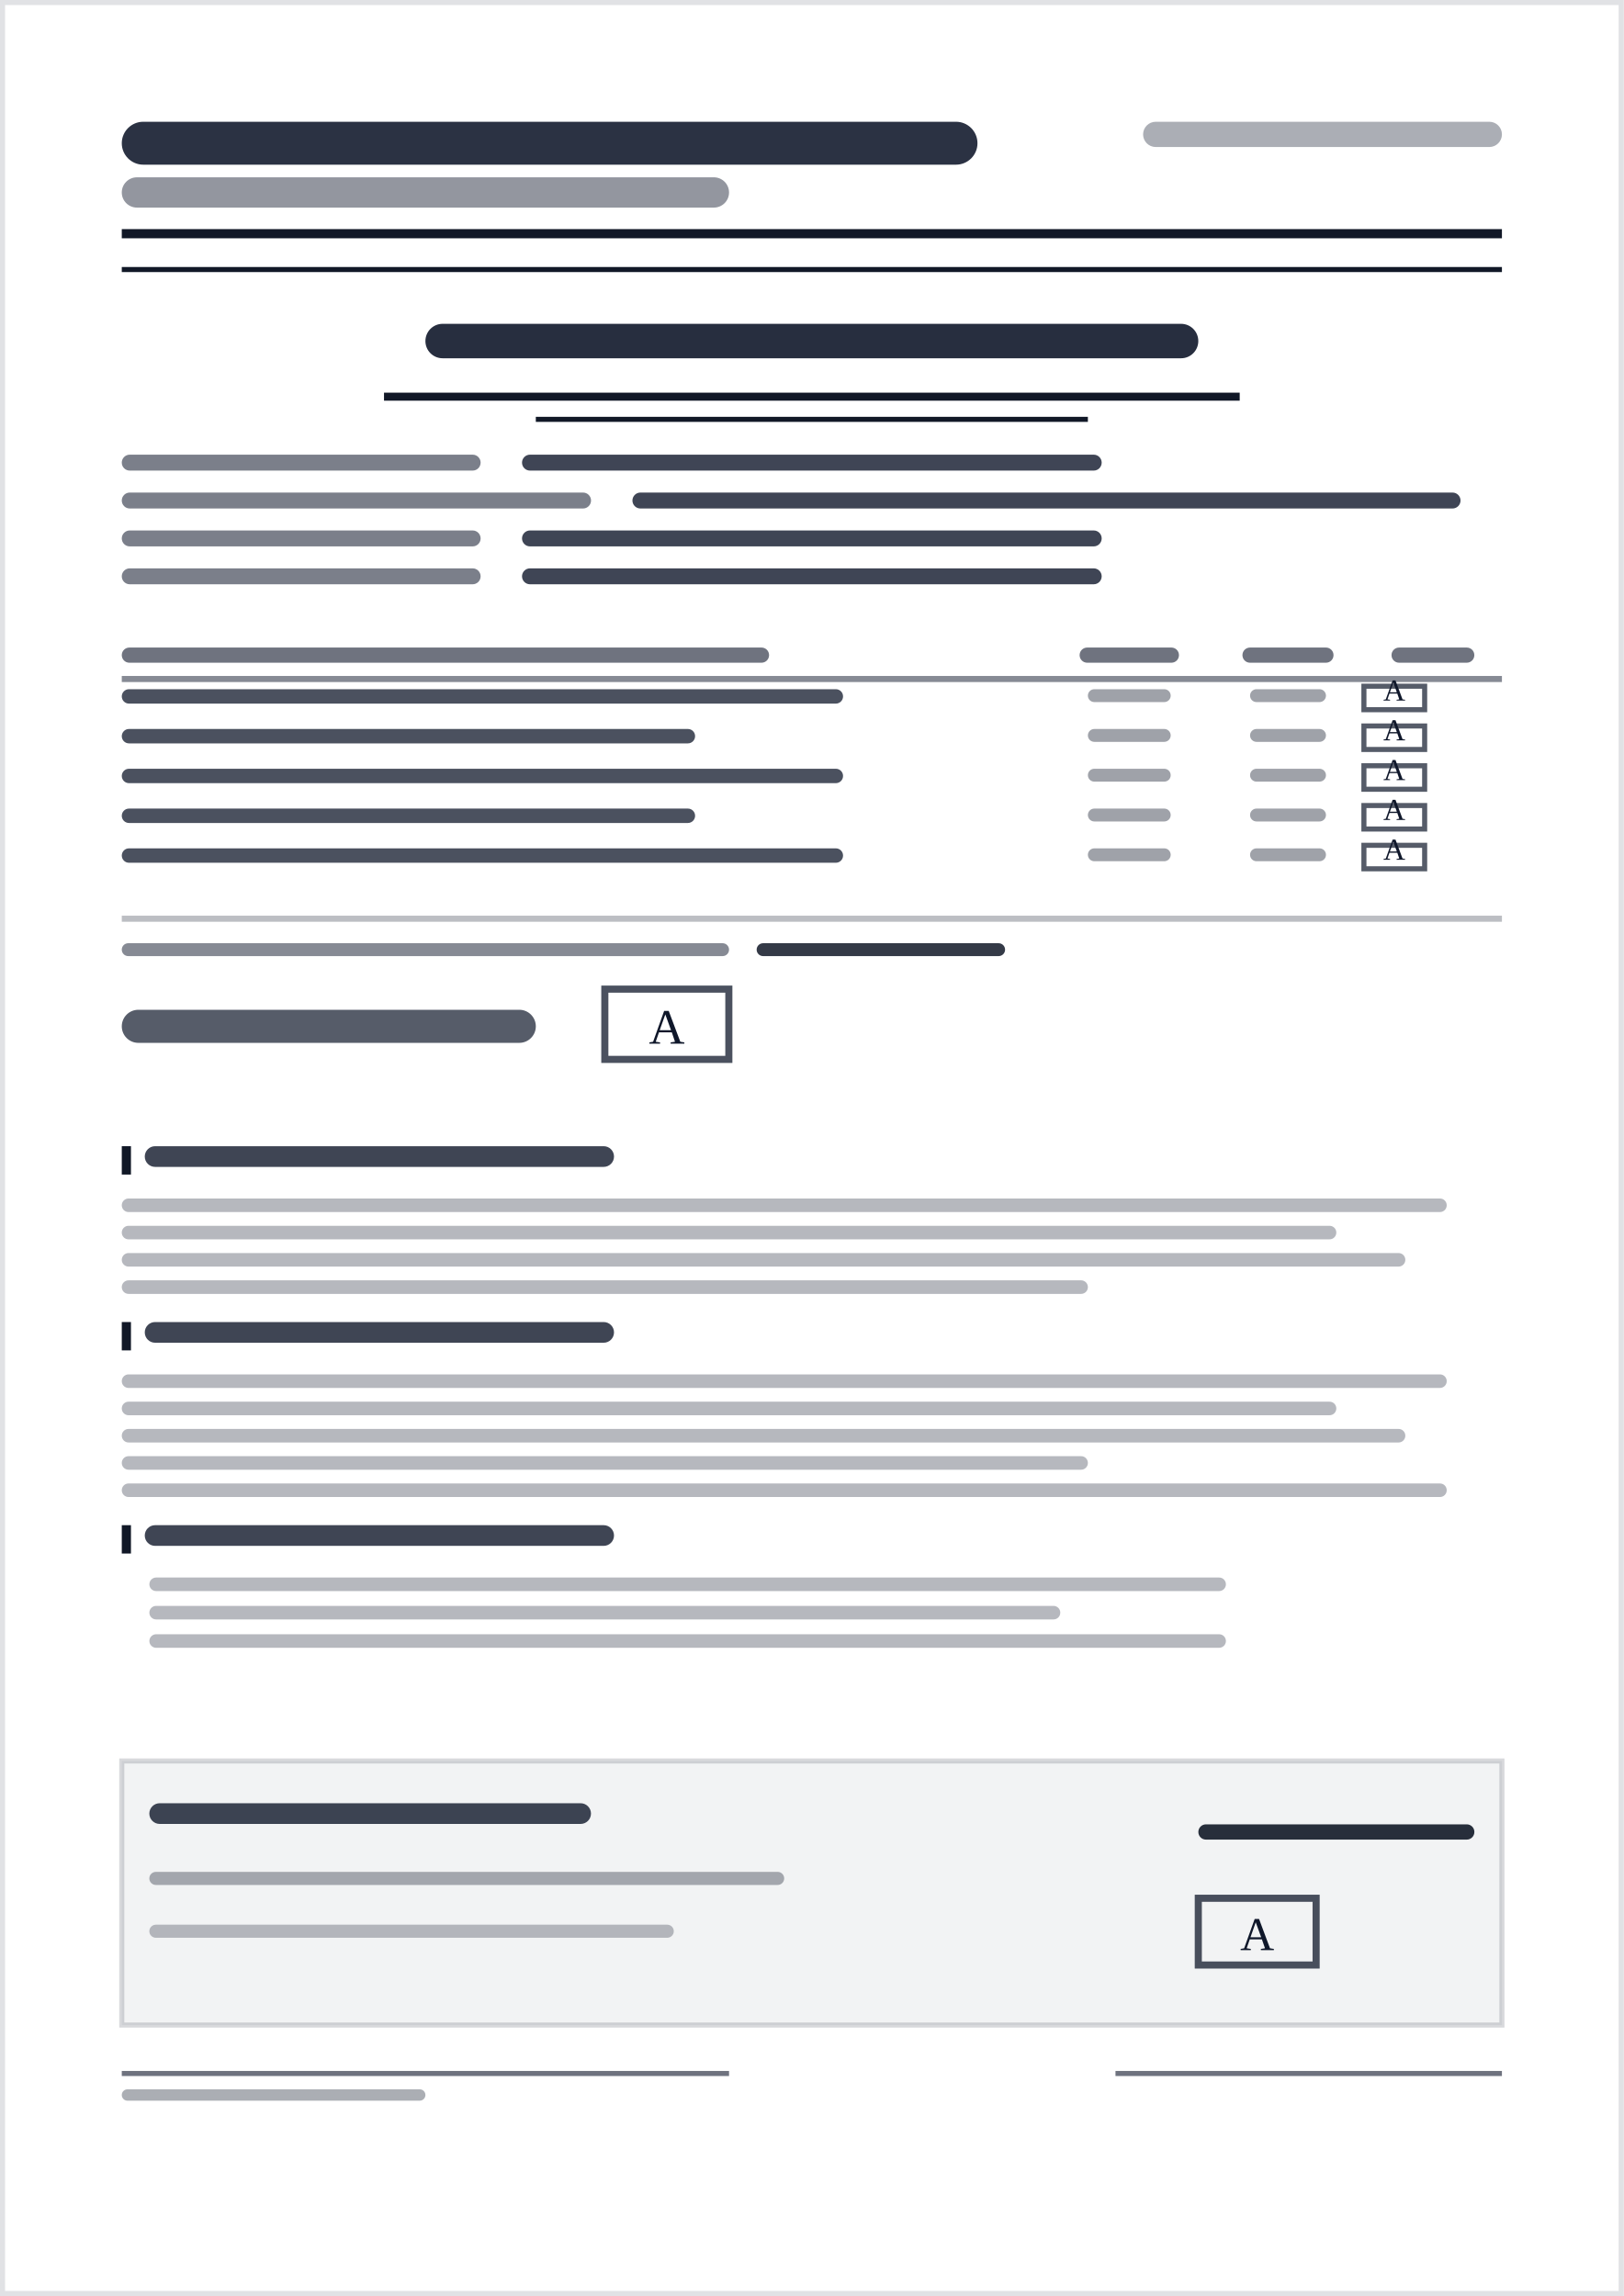
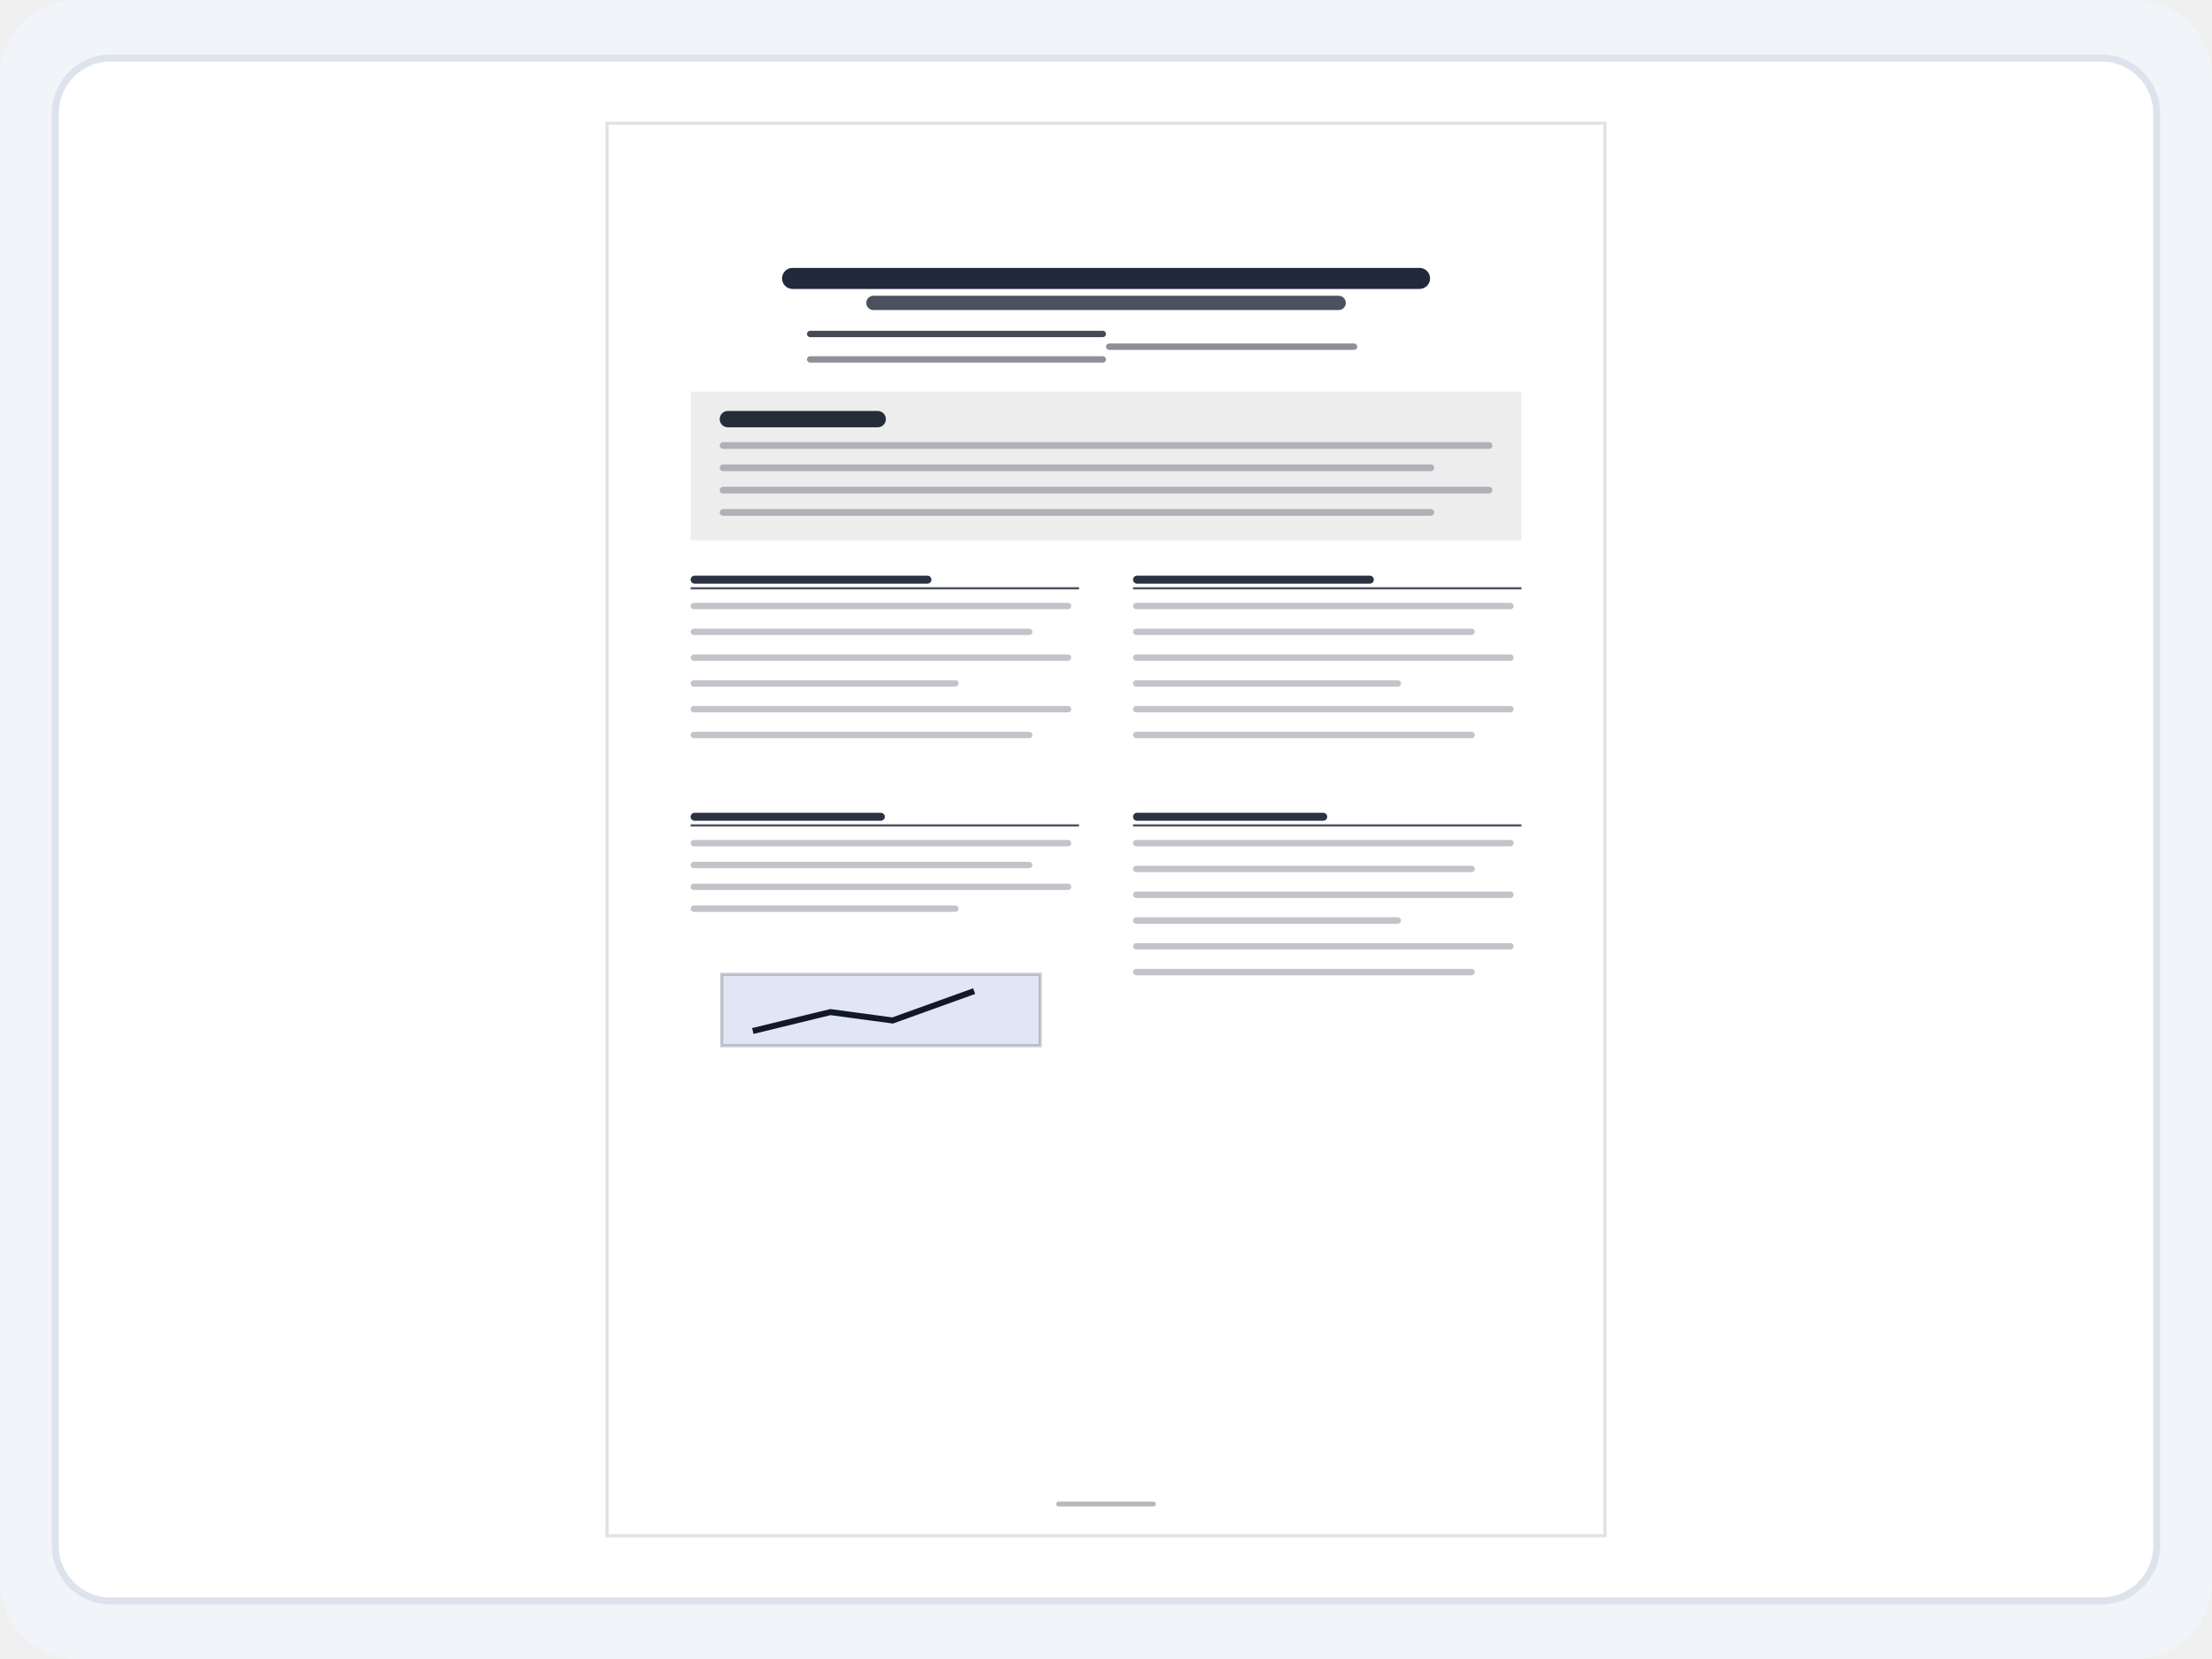
- <svg xmlns="http://www.w3.org/2000/svg" width="320" height="452.57" viewBox="0 0 320 452.57" role="img" aria-label="article-twocol template preview">
-   <rect width="320" height="452.57" fill="#FFFFFF" />
-   <rect x="0.5" y="0.5" width="319" height="451.57" fill="none" stroke="#0F172A1f" />
-   <rect x="24" y="24" width="168.64" height="8.46" rx="4.23" fill="#0F172A" opacity="0.88" />
-   <rect x="24" y="34.95" width="119.68" height="5.97" rx="2.99" fill="#0F172A" opacity="0.45" />
-   <rect x="225.28" y="24" width="70.72" height="4.98" rx="2.49" fill="#0F172A" opacity="0.35" />
-   <rect x="24" y="45.16" width="272" height="1.81" fill="#111827" />
-   <rect x="24" y="52.63" width="272" height="1" fill="#111827" />
-   <rect x="83.84" y="63.83" width="152.32" height="6.79" rx="3.39" fill="#0F172A" opacity="0.9" />
-   <rect x="75.68" y="77.4" width="168.64" height="1.58" fill="#111827" />
-   <rect x="105.6" y="82.16" width="108.8" height="1" fill="#111827" />
-   <rect x="24" y="89.62" width="70.72" height="3.14" rx="1.57" fill="#0F172A8c" opacity="1" />
-   <rect x="102.88" y="89.62" width="114.24" height="3.14" rx="1.57" fill="#0F172A" opacity="0.8" />
-   <rect x="24" y="97.09" width="92.48" height="3.14" rx="1.57" fill="#0F172A8c" opacity="1" />
-   <rect x="124.64" y="97.09" width="163.2" height="3.14" rx="1.57" fill="#0F172A" opacity="0.8" />
-   <rect x="24" y="104.56" width="70.72" height="3.14" rx="1.57" fill="#0F172A8c" opacity="1" />
-   <rect x="102.88" y="104.56" width="114.24" height="3.14" rx="1.57" fill="#0F172A" opacity="0.8" />
-   <rect x="24" y="112.03" width="70.72" height="3.14" rx="1.57" fill="#0F172A8c" opacity="1" />
-   <rect x="102.88" y="112.03" width="114.24" height="3.14" rx="1.57" fill="#0F172A" opacity="0.8" />
-   <rect x="24" y="127.64" width="127.57" height="2.99" rx="1.49" fill="#0F172A99" opacity="1" />
-   <rect x="212.77" y="127.64" width="19.58" height="2.99" rx="1.49" fill="#0F172A99" opacity="1" />
-   <rect x="244.86" y="127.64" width="17.95" height="2.99" rx="1.49" fill="#0F172A99" opacity="1" />
-   <rect x="274.24" y="127.64" width="16.32" height="2.99" rx="1.49" fill="#0F172A99" opacity="1" />
-   <rect x="24" y="133.24" width="272" height="1.2" fill="#0F172A80" />
-   <rect x="24" y="135.85" width="142.15" height="2.84" rx="1.42" fill="#0F172Abf" opacity="1" />
-   <rect x="214.4" y="135.85" width="16.32" height="2.54" rx="1.27" fill="#0F172A66" opacity="1" />
-   <rect x="246.36" y="135.85" width="14.96" height="2.54" rx="1.27" fill="#0F172A66" opacity="1" />
-   <rect x="268.8" y="135.26" width="11.97" height="4.63" fill="none" stroke="#0F172Ab3" stroke-width="1" />
-   <text x="274.78" y="138.09" font-size="6" text-anchor="middle" font-family="Times New Roman, serif" fill="#0F172A">A</text>
-   <rect x="24" y="143.69" width="112.99" height="2.84" rx="1.42" fill="#0F172Abf" opacity="1" />
-   <rect x="214.4" y="143.69" width="16.32" height="2.54" rx="1.27" fill="#0F172A66" opacity="1" />
-   <rect x="246.36" y="143.69" width="14.96" height="2.54" rx="1.27" fill="#0F172A66" opacity="1" />
-   <rect x="268.8" y="143.1" width="11.97" height="4.63" fill="none" stroke="#0F172Ab3" stroke-width="1" />
-   <text x="274.78" y="145.93" font-size="6" text-anchor="middle" font-family="Times New Roman, serif" fill="#0F172A">A</text>
-   <rect x="24" y="151.53" width="142.15" height="2.84" rx="1.42" fill="#0F172Abf" opacity="1" />
-   <rect x="214.4" y="151.53" width="16.32" height="2.54" rx="1.27" fill="#0F172A66" opacity="1" />
-   <rect x="246.36" y="151.53" width="14.96" height="2.54" rx="1.27" fill="#0F172A66" opacity="1" />
-   <rect x="268.8" y="150.94" width="11.97" height="4.63" fill="none" stroke="#0F172Ab3" stroke-width="1" />
-   <text x="274.78" y="153.77" font-size="6" text-anchor="middle" font-family="Times New Roman, serif" fill="#0F172A">A</text>
-   <rect x="24" y="159.38" width="112.99" height="2.84" rx="1.42" fill="#0F172Abf" opacity="1" />
-   <rect x="214.4" y="159.38" width="16.32" height="2.54" rx="1.27" fill="#0F172A66" opacity="1" />
-   <rect x="246.36" y="159.38" width="14.96" height="2.54" rx="1.27" fill="#0F172A66" opacity="1" />
-   <rect x="268.8" y="158.78" width="11.97" height="4.63" fill="none" stroke="#0F172Ab3" stroke-width="1" />
-   <text x="274.78" y="161.62" font-size="6" text-anchor="middle" font-family="Times New Roman, serif" fill="#0F172A">A</text>
-   <rect x="24" y="167.22" width="142.15" height="2.84" rx="1.42" fill="#0F172Abf" opacity="1" />
-   <rect x="214.4" y="167.22" width="16.32" height="2.54" rx="1.27" fill="#0F172A66" opacity="1" />
-   <rect x="246.36" y="167.22" width="14.96" height="2.54" rx="1.27" fill="#0F172A66" opacity="1" />
-   <rect x="268.8" y="166.62" width="11.97" height="4.63" fill="none" stroke="#0F172Ab3" stroke-width="1" />
-   <text x="274.78" y="169.46" font-size="6" text-anchor="middle" font-family="Times New Roman, serif" fill="#0F172A">A</text>
-   <rect x="24" y="180.49" width="272" height="1.2" fill="#0F172A47" />
-   <rect x="24" y="185.92" width="119.68" height="2.54" rx="1.27" fill="#0F172A80" opacity="1" />
-   <rect x="149.12" y="185.92" width="48.96" height="2.54" rx="1.27" fill="#111827" opacity="0.85" />
-   <rect x="24" y="199.04" width="81.6" height="6.52" rx="3.26" fill="#0F172Ab3" opacity="1" />
-   <rect x="119.2" y="194.97" width="24.44" height="13.85" fill="none" stroke="#0F172Abf" stroke-width="1.4" />
-   <text x="131.42" y="205.72" font-size="9.78" text-anchor="middle" font-family="Times New Roman, serif" fill="#0F172A">A</text>
-   <rect x="24" y="225.93" width="1.81" height="5.59" fill="#111827" />
-   <rect x="28.53" y="225.93" width="92.48" height="4.08" rx="2.04" fill="#0F172Acc" opacity="1" />
-   <rect x="24" y="236.24" width="261.12" height="2.67" rx="1.33" fill="#0F172A4d" opacity="1" />
-   <rect x="24" y="241.62" width="239.36" height="2.67" rx="1.33" fill="#0F172A4d" opacity="1" />
-   <rect x="24" y="246.99" width="252.96" height="2.67" rx="1.33" fill="#0F172A4d" opacity="1" />
-   <rect x="24" y="252.37" width="190.4" height="2.67" rx="1.33" fill="#0F172A4d" opacity="1" />
-   <rect x="24" y="260.59" width="1.81" height="5.59" fill="#111827" />
-   <rect x="28.53" y="260.59" width="92.48" height="4.08" rx="2.04" fill="#0F172Acc" opacity="1" />
-   <rect x="24" y="270.91" width="261.12" height="2.67" rx="1.33" fill="#0F172A4d" opacity="1" />
-   <rect x="24" y="276.29" width="239.36" height="2.67" rx="1.33" fill="#0F172A4d" opacity="1" />
-   <rect x="24" y="281.66" width="252.96" height="2.67" rx="1.33" fill="#0F172A4d" opacity="1" />
-   <rect x="24" y="287.03" width="190.4" height="2.67" rx="1.33" fill="#0F172A4d" opacity="1" />
-   <rect x="24" y="292.41" width="261.12" height="2.67" rx="1.33" fill="#0F172A4d" opacity="1" />
-   <rect x="24" y="300.63" width="1.81" height="5.59" fill="#111827" />
-   <rect x="28.53" y="300.63" width="92.48" height="4.08" rx="2.04" fill="#0F172Acc" opacity="1" />
-   <rect x="29.44" y="310.95" width="212.16" height="2.67" rx="1.33" fill="#0F172A4d" opacity="1" />
-   <rect x="29.44" y="316.54" width="179.52" height="2.67" rx="1.33" fill="#0F172A4d" opacity="1" />
-   <rect x="29.44" y="322.13" width="212.16" height="2.67" rx="1.33" fill="#0F172A4d" opacity="1" />
-   <rect x="24" y="347.11" width="272" height="52.05" fill="#0F172A0d" stroke="#0F172A29" />
-   <rect x="29.43" y="355.44" width="87.04" height="4.08" rx="2.04" fill="#0F172Acc" opacity="1" />
-   <rect x="29.43" y="368.97" width="125.12" height="2.58" rx="1.29" fill="#0F172A59" opacity="1" />
-   <rect x="29.43" y="379.38" width="103.36" height="2.58" rx="1.29" fill="#0F172A47" opacity="1" />
-   <rect x="236.17" y="359.6" width="54.4" height="3.01" rx="1.5" fill="#111827" opacity="0.9" />
-   <rect x="236.16" y="374.17" width="23.22" height="13.16" fill="none" stroke="#0F172Abf" stroke-width="1.4" />
-   <text x="247.77" y="384.39" font-size="9.29" text-anchor="middle" font-family="Times New Roman, serif" fill="#0F172A">A</text>
-   <rect x="24" y="408.21" width="119.68" height="1" fill="#0F172A99" />
-   <rect x="219.84" y="408.21" width="76.16" height="1" fill="#0F172A99" />
-   <rect x="24" y="411.83" width="59.84" height="2.24" rx="1.12" fill="#0F172A59" opacity="1" />
+ <svg xmlns="http://www.w3.org/2000/svg" width="320" height="240" viewBox="0 0 320 240" role="img" aria-label="Two-Column Article template preview" data-template-id="article-twocol">
+   <rect width="320" height="240" rx="11.2" fill="#F1F4F8" />
+   <rect x="8" y="8.4" width="304" height="223.2" rx="8" fill="#FFFFFF" stroke="#DCE3EC" />
+   <svg x="87.6" y="17.6" width="144.81" height="204.8" viewBox="0 0 320 452.57" preserveAspectRatio="none" aria-hidden="true">
+     <rect width="320" height="452.57" fill="#FFFFFF" />
+     <rect x="0.5" y="0.5" width="319" height="451.57" fill="none" stroke="#0F172A1f" />
+     <rect x="56.42" y="46.75" width="207.17" height="6.73" rx="3.37" fill="#0F172A" opacity="0.92" />
+     <rect x="83.35" y="55.66" width="153.3" height="4.56" rx="2.28" fill="#0F172A" opacity="0.75" />
+     <rect x="64.38" y="66.85" width="95.62" height="2.04" rx="1.02" fill="#111827c7" opacity="1" />
+     <rect x="160" y="70.92" width="80.32" height="2.04" rx="1.02" fill="#1118277a" opacity="1" />
+     <rect x="64.38" y="74.99" width="95.62" height="2.04" rx="1.02" fill="#1118277a" opacity="1" />
+     <rect x="27.2" y="86.31" width="265.6" height="47.52" fill="#11182713" />
+     <rect x="36.5" y="92.48" width="53.12" height="5.23" rx="2.61" fill="#111827" opacity="0.9" />
+     <rect x="36.5" y="102.46" width="247.01" height="2.14" rx="1.07" fill="#0F172A47" opacity="1" />
+     <rect x="36.5" y="109.59" width="228.42" height="2.14" rx="1.07" fill="#0F172A47" opacity="1" />
+     <rect x="36.5" y="116.72" width="247.01" height="2.14" rx="1.07" fill="#0F172A47" opacity="1" />
+     <rect x="36.5" y="123.85" width="228.42" height="2.14" rx="1.07" fill="#0F172A47" opacity="1" />
+     <rect x="27.2" y="145.14" width="76.98" height="2.55" rx="1.28" fill="#0F172A" opacity="0.88" />
+     <rect x="27.2" y="148.83" width="124.17" height="0.7" fill="#111827bf" />
+     <rect x="27.2" y="153.83" width="121.68" height="2.04" rx="1.02" fill="#0F172A40" opacity="1" />
+     <rect x="27.2" y="162.07" width="109.27" height="2.04" rx="1.02" fill="#0F172A40" opacity="1" />
+     <rect x="27.2" y="170.32" width="121.68" height="2.04" rx="1.02" fill="#0F172A40" opacity="1" />
+     <rect x="27.2" y="178.56" width="85.68" height="2.04" rx="1.02" fill="#0F172A40" opacity="1" />
+     <rect x="27.2" y="186.81" width="121.68" height="2.04" rx="1.02" fill="#0F172A40" opacity="1" />
+     <rect x="27.2" y="195.05" width="109.27" height="2.04" rx="1.02" fill="#0F172A40" opacity="1" />
+     <rect x="27.2" y="220.94" width="62.08" height="2.55" rx="1.28" fill="#0F172A" opacity="0.88" />
+     <rect x="27.2" y="224.63" width="124.17" height="0.7" fill="#111827bf" />
+     <rect x="27.2" y="229.63" width="121.68" height="2.04" rx="1.02" fill="#0F172A40" opacity="1" />
+     <rect x="27.2" y="236.61" width="109.27" height="2.04" rx="1.02" fill="#0F172A40" opacity="1" />
+     <rect x="27.2" y="243.59" width="121.68" height="2.04" rx="1.02" fill="#0F172A40" opacity="1" />
+     <rect x="27.2" y="250.57" width="85.68" height="2.04" rx="1.02" fill="#0F172A40" opacity="1" />
+     <rect x="37.13" y="272.58" width="101.82" height="22.82" fill="#1E40AF21" stroke="#11182738" />
+     <path d="M47.07 290.7 L71.9 284.66 L91.77 287.34 L117.84 277.95" fill="none" stroke="#111827" stroke-width="1.92" />
+     <rect x="168.63" y="145.14" width="76.98" height="2.55" rx="1.28" fill="#0F172A" opacity="0.88" />
+     <rect x="168.63" y="148.83" width="124.17" height="0.7" fill="#111827bf" />
+     <rect x="168.63" y="153.83" width="121.68" height="2.04" rx="1.02" fill="#0F172A40" opacity="1" />
+     <rect x="168.63" y="162.07" width="109.27" height="2.04" rx="1.02" fill="#0F172A40" opacity="1" />
+     <rect x="168.63" y="170.32" width="121.68" height="2.04" rx="1.02" fill="#0F172A40" opacity="1" />
+     <rect x="168.63" y="178.56" width="85.68" height="2.04" rx="1.02" fill="#0F172A40" opacity="1" />
+     <rect x="168.63" y="186.81" width="121.68" height="2.04" rx="1.02" fill="#0F172A40" opacity="1" />
+     <rect x="168.63" y="195.05" width="109.27" height="2.04" rx="1.02" fill="#0F172A40" opacity="1" />
+     <rect x="168.63" y="220.94" width="62.08" height="2.55" rx="1.28" fill="#0F172A" opacity="0.88" />
+     <rect x="168.63" y="224.63" width="124.17" height="0.7" fill="#111827bf" />
+     <rect x="168.63" y="229.63" width="121.68" height="2.04" rx="1.02" fill="#0F172A40" opacity="1" />
+     <rect x="168.63" y="237.87" width="109.27" height="2.04" rx="1.02" fill="#0F172A40" opacity="1" />
+     <rect x="168.63" y="246.12" width="121.68" height="2.04" rx="1.02" fill="#0F172A40" opacity="1" />
+     <rect x="168.63" y="254.36" width="85.68" height="2.04" rx="1.02" fill="#0F172A40" opacity="1" />
+     <rect x="168.63" y="262.61" width="121.68" height="2.04" rx="1.02" fill="#0F172A40" opacity="1" />
+     <rect x="168.63" y="270.85" width="109.27" height="2.04" rx="1.02" fill="#0F172A40" opacity="1" />
+     <rect x="144.06" y="441.15" width="31.87" height="1.54" rx="0.77" fill="#0F172A4d" opacity="1" />
+   </svg>
</svg>
